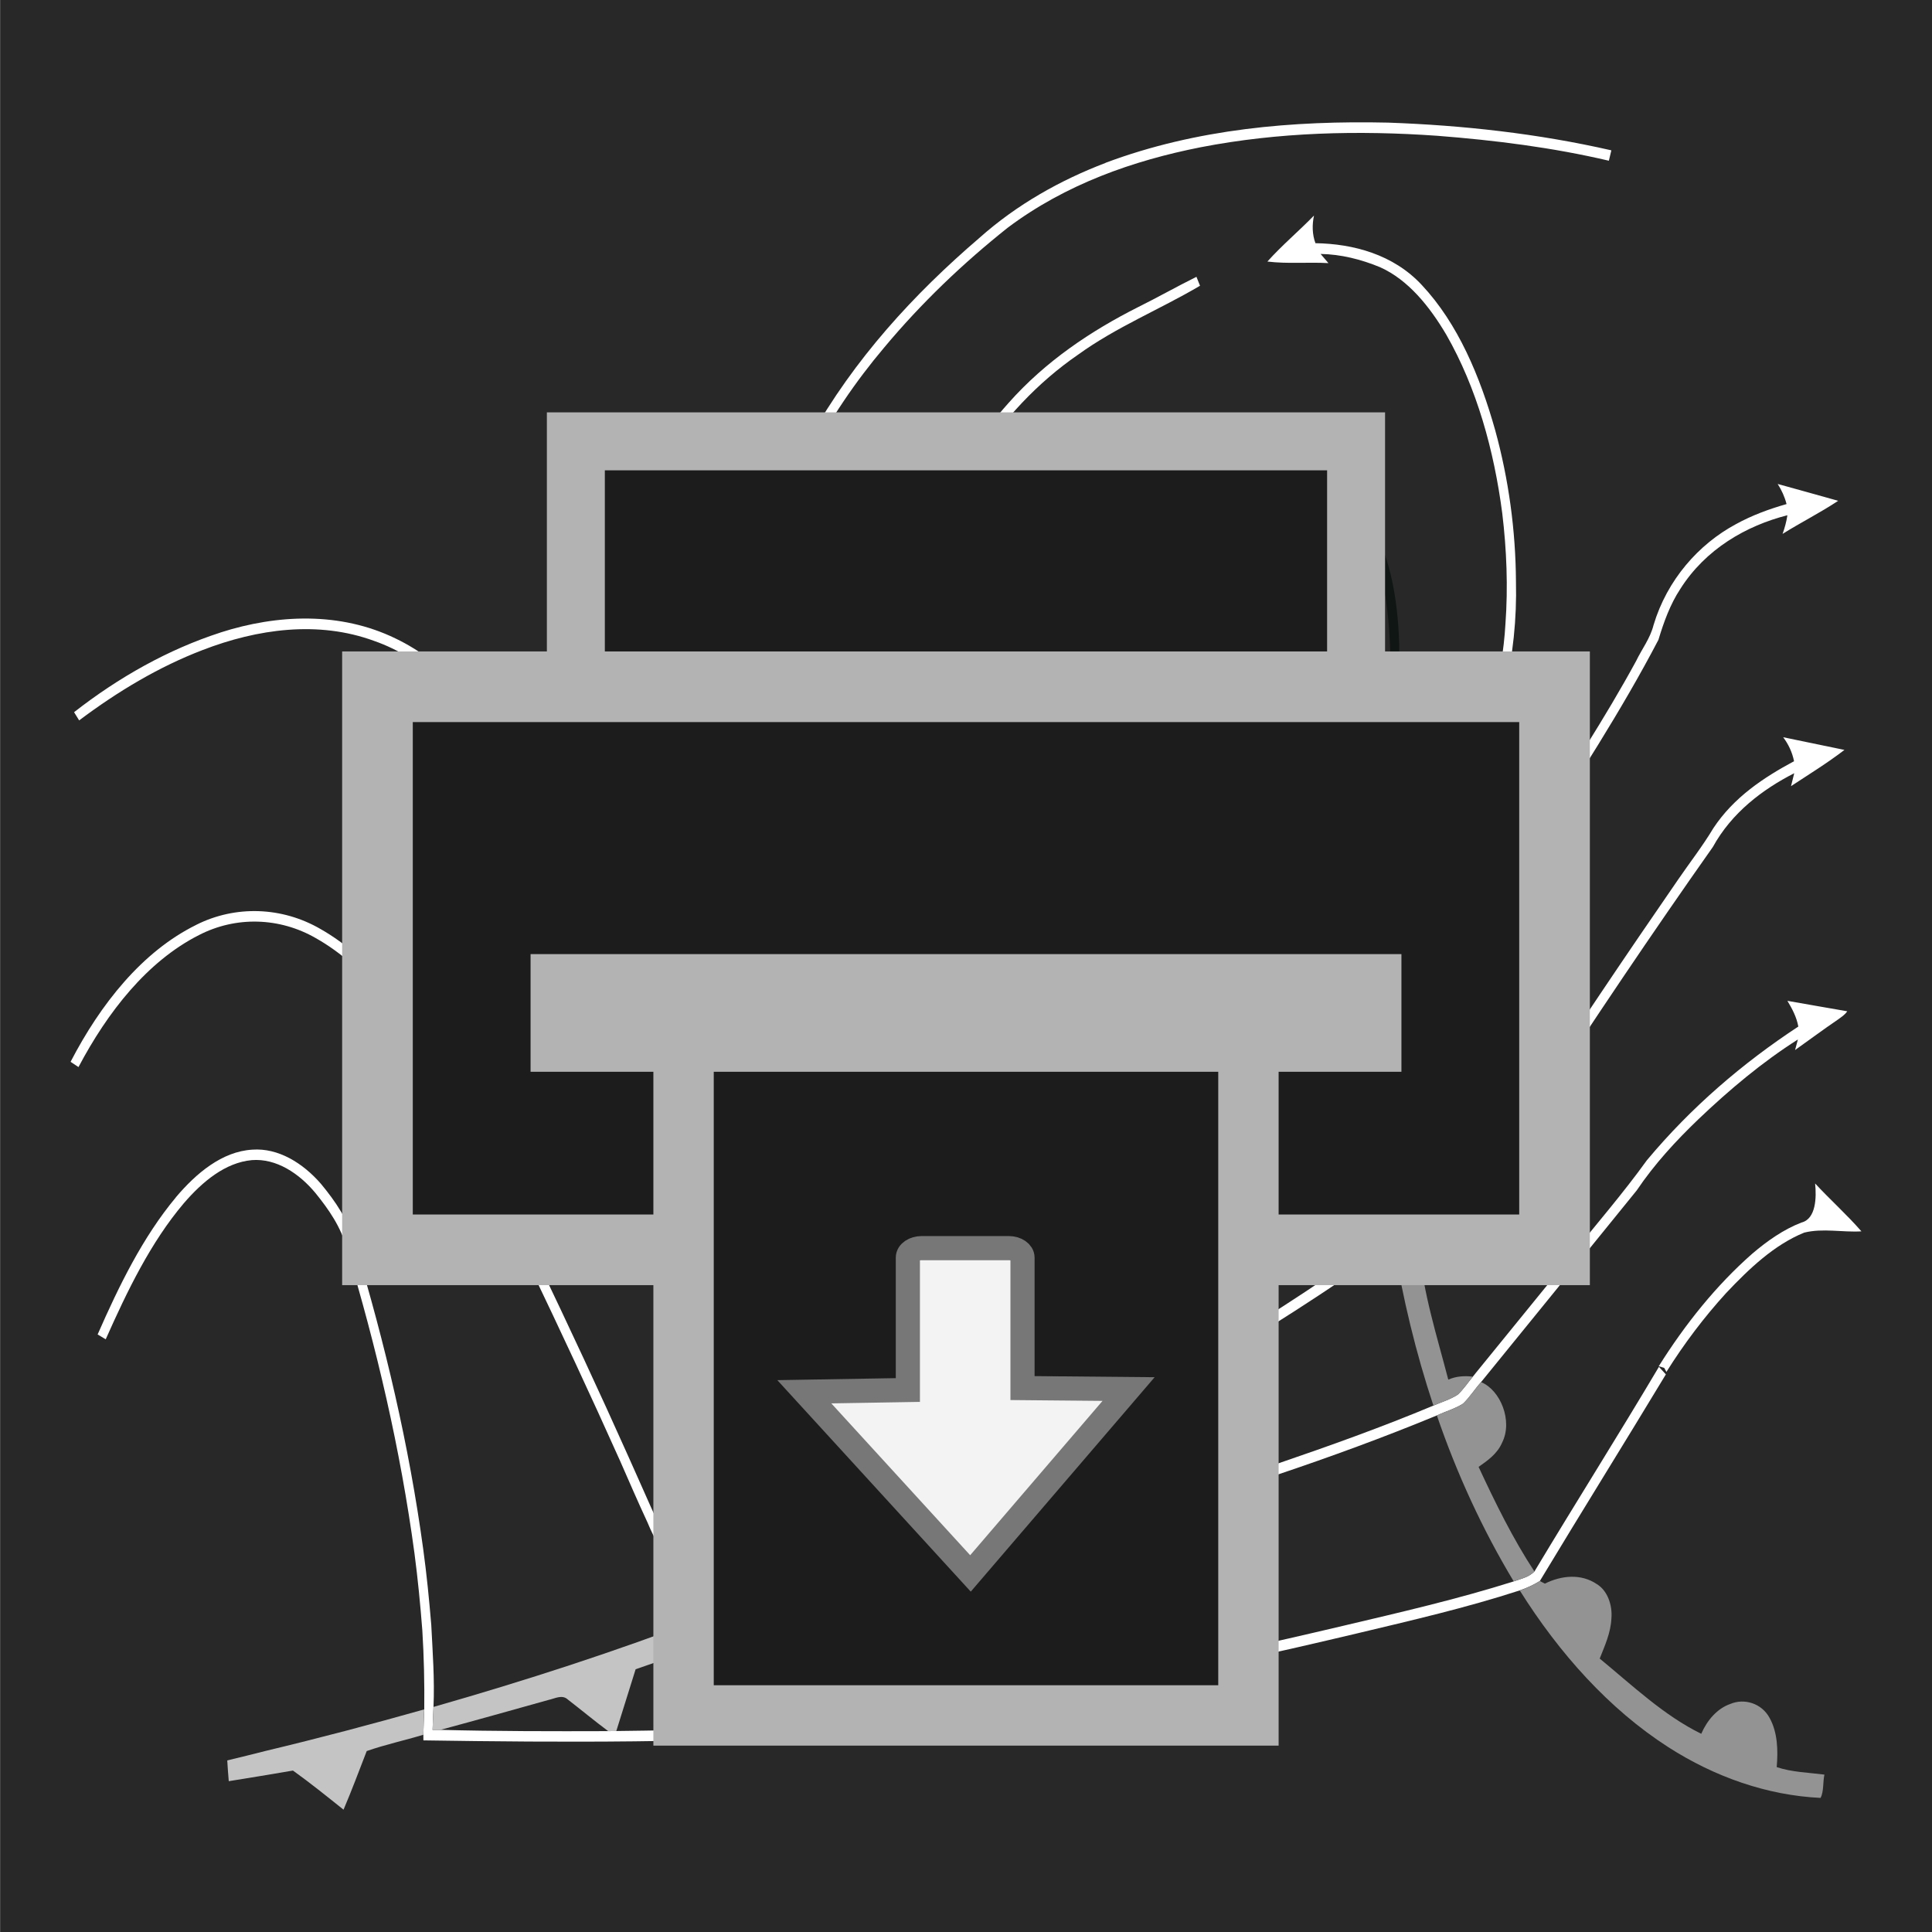
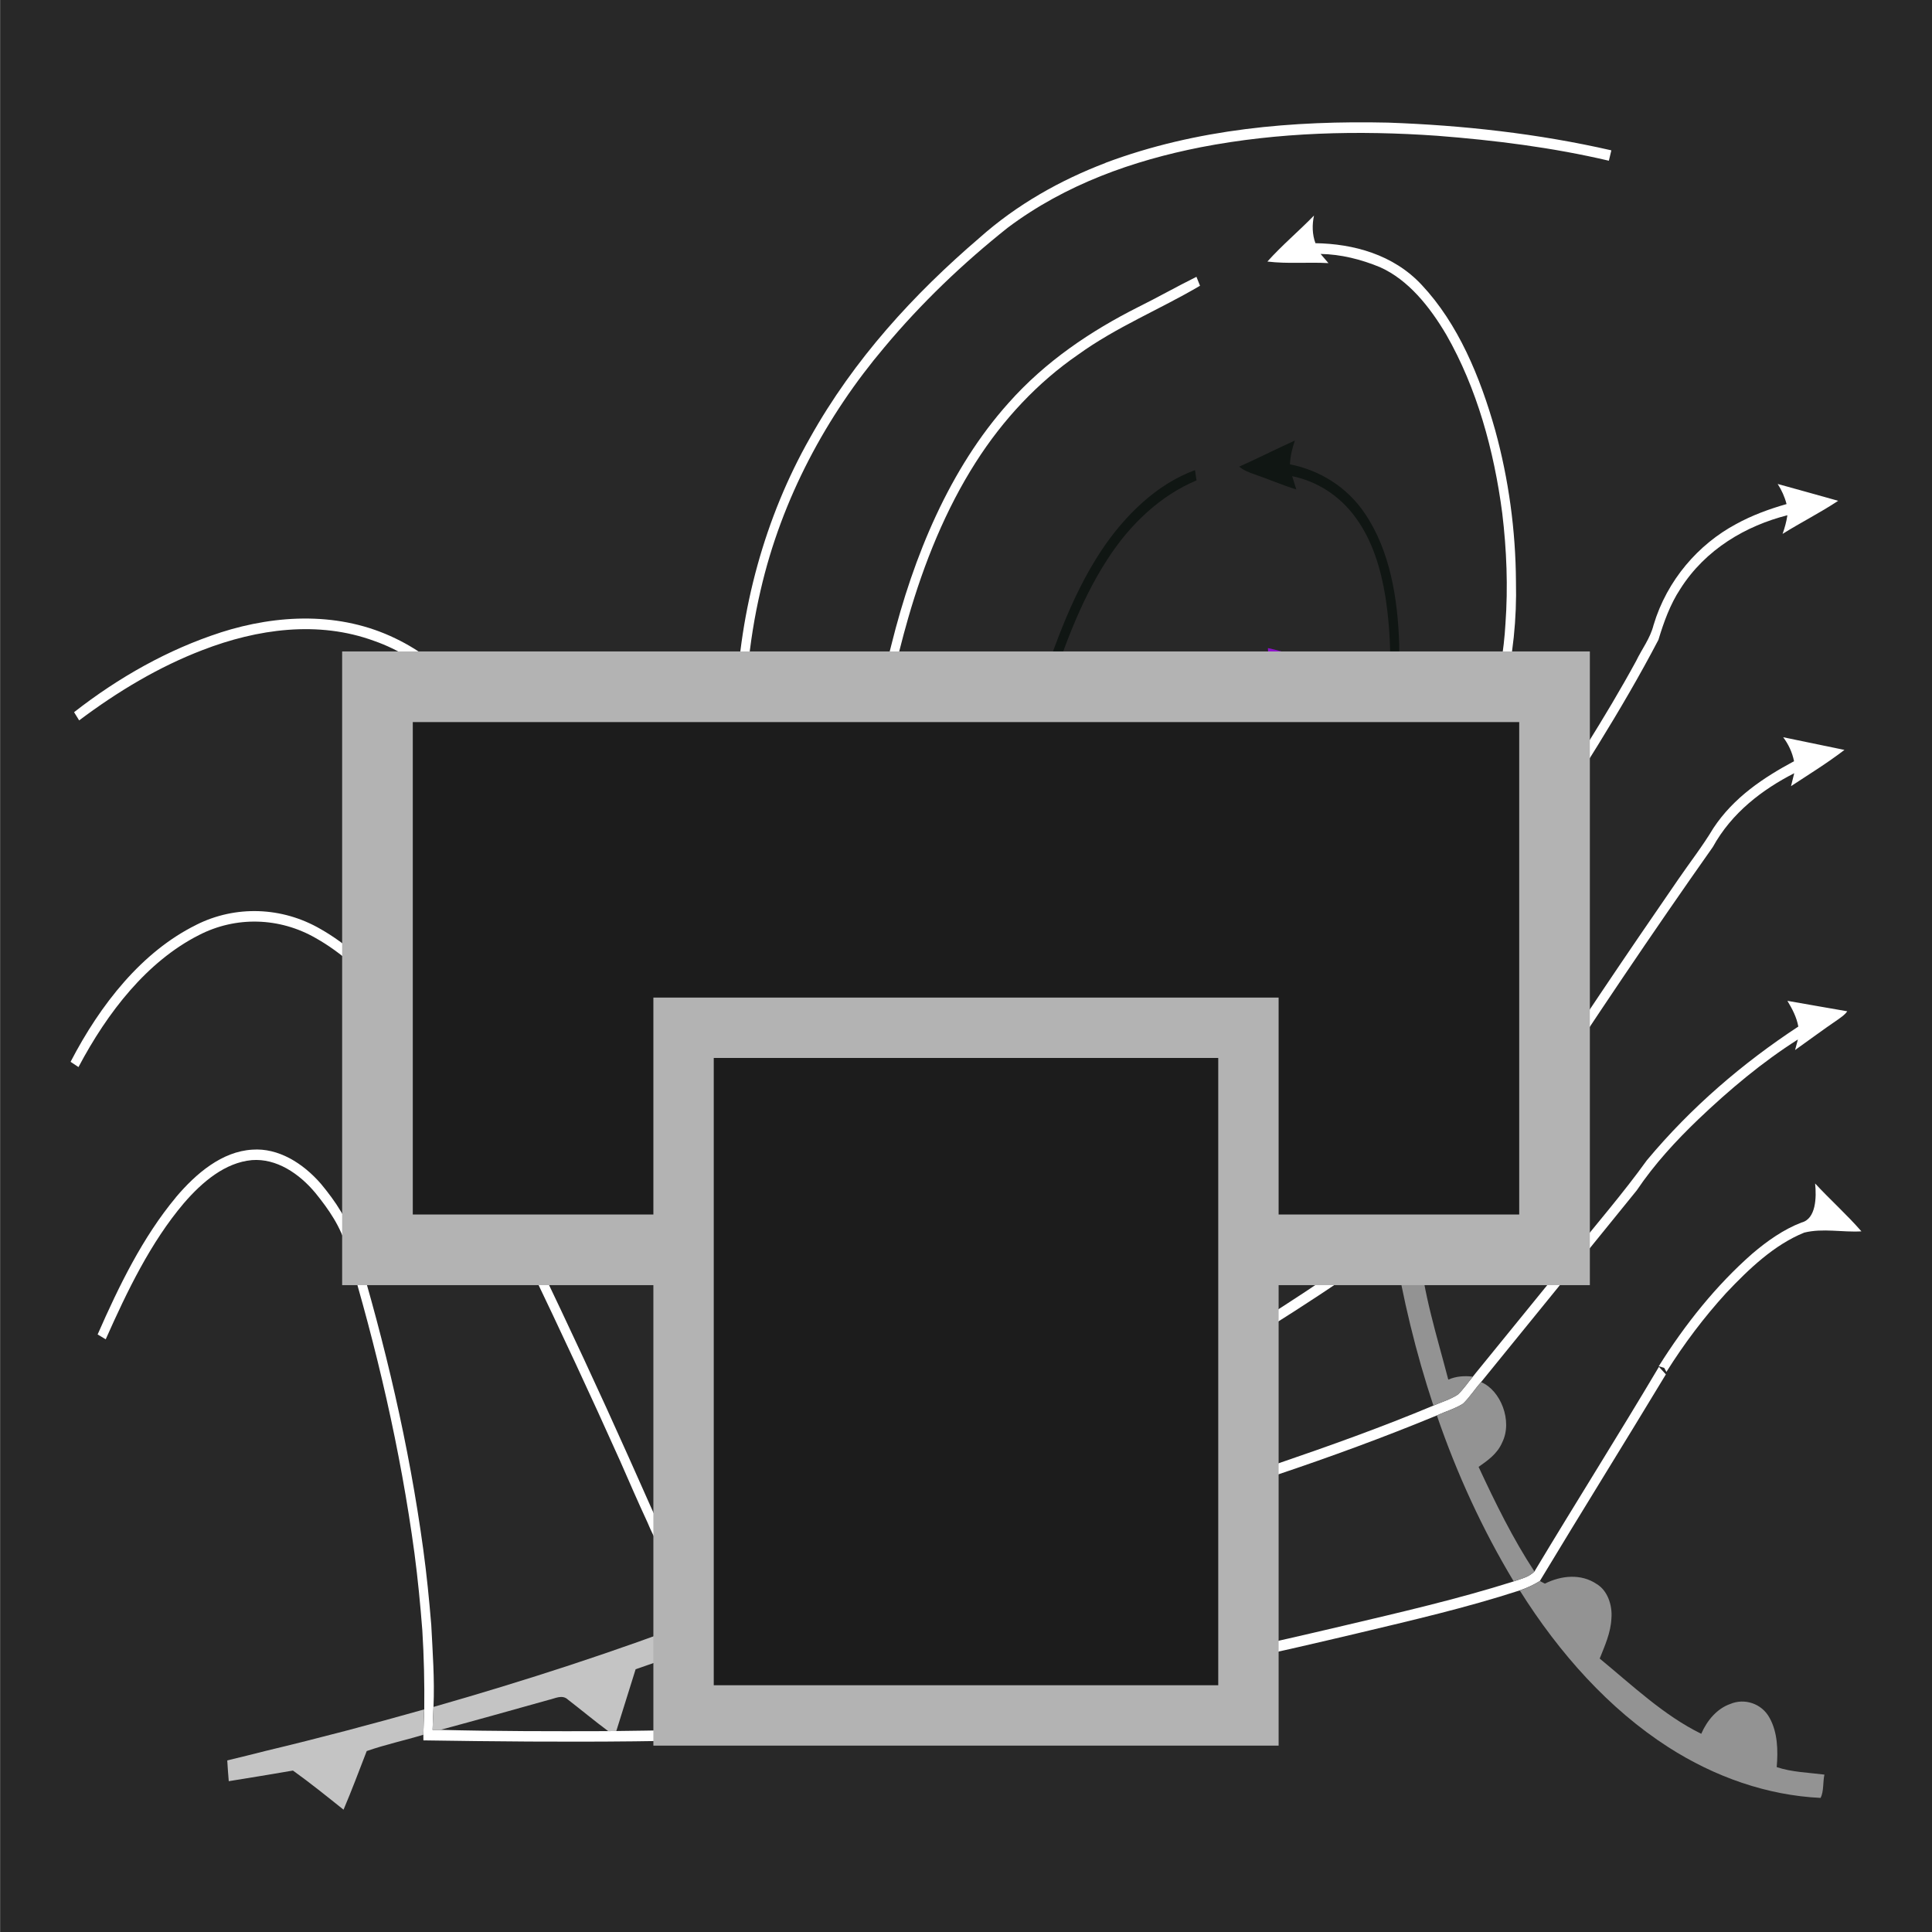
- <svg xmlns="http://www.w3.org/2000/svg" width="100%" height="100%" viewBox="0 0 32 32" version="1.1" xml:space="preserve" style="fill-rule:evenodd;clip-rule:evenodd;">
+ <svg xmlns="http://www.w3.org/2000/svg" id="svg30" style="fill-rule:evenodd;clip-rule:evenodd;" xml:space="preserve" version="1.1" viewBox="0 0 32 32" height="100%" width="100%">
+   <defs id="defs34" />
  <g id="g4276">
-     <rect id="g42761" x="0.002" y="-0.038" width="32.022" height="32.155" style="fill:#282828;" />
+     <rect style="fill:#282828;" height="32.155" width="32.022" y="-0.038" x="0.002" id="g42761" />
  </g>
  <g id="g6990">
-     <path id="path6" d="M18.313,2.696c1.506,-0.564 3.105,-0.7 4.679,-0.665c1.24,0.044 2.48,0.181 3.697,0.459c-0.014,0.058 -0.028,0.115 -0.041,0.172c-0.937,-0.22 -1.89,-0.339 -2.842,-0.413c-1.308,-0.092 -2.627,-0.061 -3.92,0.19c-1.119,0.221 -2.234,0.612 -3.193,1.331c-0.735,0.584 -1.428,1.243 -2.048,1.986c-0.949,1.123 -1.698,2.499 -2.048,4.025c-0.404,1.73 -0.309,3.579 0.114,5.292c0.274,1.097 0.688,2.159 1.289,3.07c0.48,0.723 1.096,1.355 1.843,1.673c0.488,0.209 1.022,0.276 1.536,0.184c0.387,-0.069 0.769,-0.165 1.152,-0.256c0.909,-0.221 1.821,-0.553 2.576,-1.198c0.47,-0.36 0.895,-0.795 1.303,-1.242c0.132,-0.14 0.267,-0.278 0.394,-0.425c0.151,-0.169 0.305,-0.335 0.445,-0.517c0.343,-0.384 0.67,-0.788 1,-1.188c0.232,-0.277 0.462,-0.557 0.689,-0.841c0.165,-0.208 0.347,-0.401 0.485,-0.636c0.57,-0.907 1.159,-1.799 1.676,-2.748c0.095,-0.199 0.233,-0.373 0.289,-0.596c0.224,-0.749 0.748,-1.34 1.362,-1.67c0.268,-0.148 0.553,-0.252 0.841,-0.334c-0.031,-0.121 -0.082,-0.232 -0.147,-0.333c0.334,0.093 0.668,0.184 1.002,0.279c-0.3,0.199 -0.618,0.358 -0.921,0.548c0.036,-0.1 0.064,-0.203 0.08,-0.309c-0.681,0.173 -1.356,0.559 -1.776,1.224c-0.165,0.251 -0.271,0.543 -0.36,0.839c-0.621,1.189 -1.349,2.296 -2.058,3.415c-0.395,0.5 -0.806,0.983 -1.203,1.48c-0.336,0.394 -0.665,0.793 -1.004,1.183l-0.033,0.039c-0.159,0.177 -0.323,0.351 -0.471,0.54c-0.153,0.152 -0.298,0.314 -0.45,0.467c-0.478,0.502 -0.987,0.971 -1.551,1.337c-0.956,0.625 -2.052,0.846 -3.117,1.084c-0.716,0.161 -1.477,0.052 -2.13,-0.331c-1.023,-0.594 -1.758,-1.685 -2.269,-2.845c-0.707,-1.635 -1.049,-3.48 -0.99,-5.306c0.055,-1.561 0.48,-3.099 1.221,-4.404c0.731,-1.31 1.729,-2.391 2.806,-3.314c0.625,-0.557 1.345,-0.959 2.092,-1.244l0.001,-0.002Z" style="fill:#fff;fill-rule:nonzero;" />
-     <path id="path8" d="M20.992,4.332c0.244,-0.272 0.519,-0.502 0.772,-0.762c-0.033,0.152 -0.03,0.314 0.024,0.458c0.625,0.01 1.289,0.185 1.76,0.691c0.602,0.641 0.968,1.522 1.218,2.41c0.222,0.808 0.338,1.655 0.343,2.502c0.03,1.231 -0.253,2.48 -0.867,3.493c-0.107,0.181 -0.221,0.357 -0.341,0.526c-0.272,0.374 -0.569,0.722 -0.886,1.045c-0.176,0.186 -0.36,0.361 -0.549,0.529c-0.204,0.181 -0.414,0.354 -0.63,0.515c-0.886,0.66 -1.873,1.157 -2.912,1.377c-0.616,0.125 -1.255,0.163 -1.867,-0.001c-0.326,-0.092 -0.653,-0.245 -0.894,-0.524c-0.169,-0.217 -0.368,-0.4 -0.533,-0.621c-0.553,-0.708 -0.941,-1.595 -1.069,-2.541c-0.131,-0.918 -0.031,-1.863 0.203,-2.748c0.368,-1.481 0.971,-2.924 1.939,-4.005c0.613,-0.692 1.364,-1.194 2.145,-1.588c0.325,-0.161 0.644,-0.342 0.969,-0.503c0.019,0.049 0.039,0.099 0.059,0.148c-0.668,0.394 -1.383,0.681 -2.022,1.143c-0.661,0.455 -1.239,1.068 -1.695,1.785c-0.495,0.777 -0.853,1.661 -1.116,2.574c-0.2,0.699 -0.369,1.419 -0.385,2.159c-0.035,0.94 0.164,1.896 0.595,2.697c0.24,0.471 0.564,0.873 0.909,1.242c0.314,0.441 0.817,0.61 1.288,0.68c0.983,0.125 1.974,-0.138 2.883,-0.561c0.52,-0.246 1.018,-0.553 1.486,-0.913c0.218,-0.167 0.431,-0.344 0.637,-0.531c0.181,-0.164 0.353,-0.34 0.527,-0.514c0.289,-0.303 0.566,-0.622 0.812,-0.973c0.156,-0.218 0.301,-0.448 0.433,-0.687c0.411,-0.749 0.656,-1.617 0.707,-2.502c0.044,-0.609 0.02,-1.225 -0.053,-1.831c-0.136,-1.041 -0.421,-2.073 -0.926,-2.956c-0.277,-0.469 -0.631,-0.91 -1.097,-1.119c-0.316,-0.131 -0.65,-0.214 -0.986,-0.22c0.042,0.051 0.086,0.102 0.13,0.152c-0.337,-0.019 -0.676,0.015 -1.011,-0.026l0,0Z" style="fill:#fff;fill-rule:nonzero;" />
-     <path id="path14" d="M20.525,7.729c0.31,-0.138 0.613,-0.293 0.922,-0.432c-0.043,0.126 -0.076,0.257 -0.081,0.394c0.481,0.094 0.945,0.368 1.245,0.821c0.412,0.61 0.542,1.405 0.564,2.162c0.001,0.64 0.04,1.329 -0.262,1.899c-0.07,0.13 -0.148,0.255 -0.234,0.371c-0.324,0.423 -0.753,0.712 -1.189,0.955c-0.3,0.151 -0.608,0.279 -0.914,0.41c-0.629,0.194 -1.248,0.479 -1.906,0.501c-0.437,0.017 -0.897,-0.133 -1.205,-0.506c-0.263,-0.309 -0.394,-0.73 -0.463,-1.148c-0.002,-0.02 -0.006,-0.06 -0.008,-0.08c-0.024,-0.448 -0.019,-0.911 0.124,-1.334c0.296,-0.909 0.603,-1.831 1.115,-2.61c0.398,-0.601 0.93,-1.115 1.56,-1.345c0.006,0.043 0.019,0.127 0.025,0.17c-0.591,0.247 -1.097,0.72 -1.471,1.3c-0.476,0.729 -0.768,1.586 -1.047,2.433c-0.208,0.589 -0.211,1.264 -0.045,1.867c0.131,0.472 0.459,0.877 0.881,1.001c0.585,0.187 1.186,-0.02 1.751,-0.204c0.582,-0.19 1.162,-0.406 1.706,-0.716c0.381,-0.222 0.75,-0.496 1.022,-0.882c0.077,-0.109 0.146,-0.226 0.2,-0.352c0.074,-0.168 0.134,-0.345 0.161,-0.531c0.073,-0.659 0.072,-1.331 -0.029,-1.987c-0.075,-0.468 -0.219,-0.937 -0.488,-1.305c-0.264,-0.371 -0.65,-0.612 -1.057,-0.694c0.022,0.073 0.046,0.147 0.069,0.22c-0.232,-0.072 -0.458,-0.17 -0.688,-0.249c-0.09,-0.031 -0.18,-0.065 -0.257,-0.128l-0.001,-0.001Z" style="fill:#101613;fill-rule:nonzero;" />
-     <path id="path20" d="M3.652,10.476c0.943,-0.302 1.984,-0.346 2.899,0.099c0.815,0.39 1.466,1.139 1.929,1.994c0.513,0.942 0.836,2.004 1.08,3.075c0.433,1.328 0.883,2.652 1.423,3.927c0.204,0.456 0.394,0.936 0.714,1.301c0.565,0.822 1.303,1.489 2.141,1.895c0.529,0.26 1.093,0.431 1.665,0.503c1.038,0.147 2.095,0.026 3.108,-0.263c0.308,-0.081 0.612,-0.187 0.909,-0.312c0.927,-0.536 1.839,-1.112 2.731,-1.724c0.017,-0.012 0.052,-0.034 0.069,-0.046c0.249,-0.168 0.493,-0.347 0.735,-0.528c0.363,-0.272 0.72,-0.557 1.062,-0.864c0.307,-0.274 0.604,-0.563 0.886,-0.87c0.075,-0.084 0.153,-0.165 0.219,-0.259c0.841,-1.296 1.702,-2.574 2.576,-3.84c0.193,-0.282 0.403,-0.55 0.58,-0.846c0.34,-0.515 0.838,-0.842 1.337,-1.11c-0.03,-0.149 -0.094,-0.283 -0.18,-0.397c0.338,0.071 0.676,0.141 1.015,0.21c-0.285,0.218 -0.588,0.405 -0.885,0.6c0.018,-0.071 0.035,-0.142 0.053,-0.214c-0.526,0.269 -1.034,0.652 -1.348,1.222c-1.007,1.427 -1.984,2.882 -2.942,4.352c-0.13,0.228 -0.319,0.396 -0.48,0.592c-0.256,0.254 -0.512,0.509 -0.783,0.742c-0.351,0.305 -0.712,0.595 -1.08,0.872c-1.07,0.8 -2.199,1.485 -3.323,2.174c-0.153,0.095 -0.32,0.151 -0.484,0.213c-0.33,0.121 -0.667,0.213 -1.004,0.305c-1.027,0.24 -2.092,0.314 -3.129,0.11c-0.523,-0.103 -1.037,-0.277 -1.518,-0.535c-0.746,-0.399 -1.414,-0.99 -1.941,-1.719c-0.136,-0.202 -0.307,-0.369 -0.418,-0.593c-0.434,-0.814 -0.757,-1.699 -1.083,-2.577c-0.269,-0.75 -0.528,-1.506 -0.773,-2.268c-0.267,-1.177 -0.63,-2.348 -1.245,-3.347c-0.483,-0.788 -1.159,-1.452 -1.969,-1.734c-0.927,-0.341 -1.934,-0.2 -2.843,0.151c-0.723,0.277 -1.405,0.685 -2.044,1.165c-0.021,-0.034 -0.063,-0.102 -0.084,-0.136c0.742,-0.58 1.561,-1.04 2.424,-1.319l0.001,-0.001Z" style="fill:#fff;fill-rule:nonzero;" />
-     <path id="path22" d="M21.001,10.734c0.301,0.065 0.599,0.168 0.864,0.346c0.07,0.042 0.138,0.105 0.222,0.085c0.285,-0.029 0.569,-0.072 0.854,-0.101c-0.042,0.356 -0.088,0.71 -0.133,1.065c-0.016,0.091 -0.004,0.183 0.007,0.274c-0.054,0.126 -0.122,0.243 -0.199,0.352c-0.145,-0.389 -0.334,-0.764 -0.604,-1.055c-0.263,-0.298 -0.622,-0.463 -0.988,-0.483c-0.01,-0.161 -0.017,-0.322 -0.023,-0.483l0,0Z" style="fill:#8c12ca;fill-rule:nonzero;" />
-     <path id="path24" d="M22.679,12.945c0.086,-0.117 0.164,-0.242 0.235,-0.372c0.093,0.223 0.158,0.458 0.231,0.69c0.058,0.045 0.134,0.024 0.2,0.039c0.167,0.012 0.314,0.113 0.449,0.22c-0.245,0.35 -0.523,0.669 -0.812,0.972c-0.054,-0.527 -0.147,-1.05 -0.303,-1.549l0,0Z" style="fill:#8c12ca;fill-rule:nonzero;" />
-     <path id="path32" d="M23.014,14.696c0.317,-0.323 0.614,-0.672 0.886,-1.046c0.116,0.197 0.192,0.457 0.095,0.686c-0.11,0.304 -0.392,0.435 -0.635,0.559c-0.031,0.392 -0.031,0.785 -0.037,1.176c-0.113,-0.023 -0.227,-0.043 -0.34,-0.061c0.066,-0.435 0.026,-0.877 0.031,-1.314l0,0Z" style="fill:#8c12ca;fill-rule:nonzero;" />
-     <path id="path38" d="M3.249,15.319c0.653,-0.329 1.424,-0.3 2.059,0.068c0.868,0.493 1.506,1.38 2.033,2.292c1.052,2.132 2.095,4.271 3.07,6.452c0.161,0.355 0.315,0.714 0.477,1.067c0.249,0.559 0.621,1.026 0.949,1.522c1.11,-0.208 2.211,-0.478 3.312,-0.745c2.021,-0.501 4.03,-1.066 6.015,-1.734c0.866,-0.296 1.729,-0.605 2.578,-0.96c0.135,-0.059 0.278,-0.1 0.404,-0.182c0.093,-0.087 0.166,-0.198 0.249,-0.297c0.011,-0.014 0.034,-0.043 0.045,-0.057c0.53,-0.649 1.056,-1.3 1.586,-1.95c0.418,-0.525 0.856,-1.028 1.251,-1.577c0.733,-0.879 1.592,-1.613 2.509,-2.215c-0.029,-0.158 -0.102,-0.295 -0.181,-0.426c0.33,0.06 0.661,0.114 0.991,0.173c-0.041,0.062 -0.102,0.098 -0.157,0.139c-0.239,0.162 -0.471,0.336 -0.707,0.503c0.012,-0.044 0.036,-0.131 0.047,-0.175c-0.588,0.373 -1.134,0.831 -1.651,1.324c-0.37,0.355 -0.723,0.737 -1.019,1.176c-0.859,1.059 -1.717,2.118 -2.578,3.175c-0.103,0.115 -0.188,0.251 -0.298,0.357c-0.137,0.086 -0.29,0.128 -0.434,0.195c-1.752,0.724 -3.548,1.297 -5.35,1.828c-1.107,0.32 -2.219,0.618 -3.335,0.89c-0.314,0.08 -0.628,0.153 -0.943,0.227c-0.309,0.075 -0.62,0.141 -0.928,0.223c-0.489,0.089 -0.972,0.21 -1.459,0.309c-0.034,-0.045 -0.067,-0.092 -0.1,-0.138c-0.34,-0.505 -0.719,-0.987 -0.961,-1.57c-0.156,-0.335 -0.303,-0.676 -0.452,-1.015c-0.972,-2.17 -2.01,-4.299 -3.057,-6.421c-0.516,-0.891 -1.135,-1.761 -1.984,-2.239c-0.599,-0.345 -1.323,-0.366 -1.935,-0.05c-0.858,0.435 -1.514,1.276 -1.995,2.186c-0.044,-0.029 -0.088,-0.058 -0.131,-0.087c0.494,-0.953 1.183,-1.825 2.081,-2.268l-0.001,0Z" style="fill:#fff;fill-rule:nonzero;" />
-     <path id="path44" d="M22.804,16.88c0.078,-0.285 0.133,-0.577 0.18,-0.87c0.113,0.018 0.226,0.038 0.34,0.061c-0.028,0.096 -0.052,0.193 -0.075,0.291c-0.14,0.182 -0.293,0.348 -0.445,0.518l0,0Z" style="fill:#060af6;fill-rule:nonzero;" />
-     <path id="path46" d="M22.701,17.253c0.149,-0.19 0.312,-0.363 0.471,-0.541c-0.102,0.356 -0.173,0.722 -0.274,1.078c-0.18,0.65 -0.41,1.289 -0.749,1.85c-0.029,0.058 -0.08,0.12 -0.057,0.193c0.072,0.366 0.149,0.729 0.228,1.092c-0.017,0.012 -0.051,0.034 -0.068,0.046c-0.339,0.004 -0.677,-0.01 -1.015,0.004c-0.1,0.075 -0.174,0.186 -0.26,0.278c-0.457,0.518 -0.934,1.016 -1.457,1.443c-0.297,0.125 -0.601,0.23 -0.908,0.311c1.106,-0.879 2.127,-1.928 2.926,-3.183c0.495,-0.783 0.907,-1.645 1.163,-2.571l0,0Z" style="fill:#060af6;fill-rule:nonzero;" />
-     <path id="path48" d="M23.172,16.713l0.034,-0.039c0.056,0.814 0.056,1.634 0.14,2.446c0.158,0.003 0.317,0.02 0.465,0.089c0.13,0.067 0.232,0.185 0.306,0.325c-0.341,0.307 -0.698,0.591 -1.062,0.863c-0.113,-0.86 -0.206,-1.735 -0.157,-2.606c0.101,-0.356 0.172,-0.723 0.274,-1.078l0,0Z" style="fill:#fa0a09;fill-rule:nonzero;" />
-     <path id="path58" d="M2.912,19.832c0.338,-0.4 0.766,-0.76 1.266,-0.79c0.431,-0.032 0.839,0.222 1.137,0.565c0.239,0.288 0.463,0.613 0.565,1.001c0.497,1.643 0.896,3.331 1.13,5.052c0.057,0.415 0.098,0.833 0.133,1.252c0.023,0.452 0.057,0.905 0.037,1.359c-0.005,0.127 -0.01,0.254 -0.015,0.381l0.129,0c0.927,0.024 1.854,0.024 2.78,0.021c0.045,-0.001 0.09,-0.002 0.134,-0.002c1.248,-0.015 2.495,-0.042 3.74,-0.131c0.964,-0.074 1.934,-0.148 2.881,-0.384c0.575,-0.184 1.167,-0.27 1.75,-0.406c1.225,-0.266 2.449,-0.533 3.67,-0.822c0.945,-0.223 1.892,-0.441 2.823,-0.735c0.118,-0.043 0.248,-0.068 0.343,-0.164c0.681,-1.136 1.386,-2.251 2.062,-3.39c0.029,0.031 0.086,0.094 0.115,0.125c-0.691,1.145 -1.397,2.277 -2.087,3.422c-0.106,0.066 -0.218,0.117 -0.333,0.156c-0.889,0.289 -1.794,0.497 -2.698,0.713c-1.317,0.313 -2.638,0.602 -3.96,0.888c-0.534,0.125 -1.078,0.2 -1.603,0.373c-0.959,0.25 -1.942,0.323 -2.92,0.401c-2.323,0.152 -4.652,0.145 -6.978,0.109c0,-0.023 0,-0.07 -0.001,-0.093c0.002,-0.141 0.011,-0.28 0.015,-0.42c0.005,-0.437 -0.005,-0.874 -0.032,-1.309c-0.033,-0.426 -0.074,-0.851 -0.13,-1.275c-0.232,-1.722 -0.628,-3.41 -1.124,-5.054c-0.092,-0.353 -0.299,-0.646 -0.513,-0.911c-0.272,-0.329 -0.651,-0.58 -1.055,-0.549c-0.444,0.04 -0.823,0.36 -1.128,0.714c-0.55,0.649 -0.937,1.452 -1.294,2.254c-0.033,-0.019 -0.1,-0.059 -0.134,-0.08c0.355,-0.809 0.748,-1.613 1.296,-2.271l-0.001,0Z" style="fill:#fff;fill-rule:nonzero;" />
-     <path id="path60" d="M30.064,19.602c0.251,0.271 0.524,0.514 0.767,0.793c-0.315,0.019 -0.636,-0.056 -0.948,0.021c-0.496,0.202 -0.911,0.596 -1.294,1.002c-0.363,0.398 -0.694,0.836 -0.988,1.305l-0.036,-0.066c-0.023,-0.007 -0.069,-0.021 -0.091,-0.028c0.439,-0.699 0.953,-1.341 1.549,-1.864c0.25,-0.213 0.519,-0.402 0.815,-0.516c0.242,-0.06 0.25,-0.419 0.226,-0.647l0,0Z" style="fill:#fff;fill-rule:nonzero;" />
-     <path id="path62" d="M23.084,20.587c0.369,-0.277 0.73,-0.567 1.081,-0.872c0.029,0.462 -0.297,0.835 -0.658,0.959c0.065,0.749 0.295,1.46 0.481,2.177c0.13,-0.057 0.269,-0.066 0.407,-0.049c-0.083,0.099 -0.156,0.21 -0.249,0.297c-0.127,0.082 -0.269,0.123 -0.404,0.183c-0.29,-0.873 -0.508,-1.776 -0.658,-2.695l0,0Z" style="fill:#939393;fill-rule:nonzero;" />
-     <path id="path70" d="M24.232,23.25c0.111,-0.107 0.196,-0.242 0.299,-0.358c0.32,0.131 0.53,0.641 0.349,1.002c-0.081,0.187 -0.241,0.298 -0.39,0.402c0.278,0.598 0.569,1.191 0.925,1.733c-0.096,0.097 -0.226,0.121 -0.343,0.164c-0.515,-0.855 -0.941,-1.78 -1.273,-2.749c0.144,-0.066 0.297,-0.109 0.433,-0.194l0,0Z" style="fill:#939393;fill-rule:nonzero;" />
-     <path id="path72" d="M18.274,23.28c0.337,-0.093 0.674,-0.184 1.004,-0.305c-0.01,0.399 -0.011,0.799 -0.021,1.199c-0.361,-0.111 -0.715,-0.254 -1.08,-0.345c-0.309,0.179 -0.597,0.405 -0.9,0.597c-0.659,0.456 -1.347,0.855 -2.055,1.2c-0.025,0.116 -0.049,0.233 -0.073,0.35c-1.1,0.267 -2.202,0.537 -3.311,0.745c2.242,-0.876 4.443,-1.951 6.436,-3.441l0,0Z" style="fill:#060af6;fill-rule:nonzero;" />
-     <path id="path84" d="M14.17,26.389c0.315,-0.074 0.63,-0.147 0.943,-0.227c-0.051,0.227 -0.095,0.456 -0.142,0.684c-0.269,-0.148 -0.531,-0.311 -0.801,-0.457Z" style="fill:#060af6;fill-rule:nonzero;" />
-     <path id="path86" d="M25.588,26.23c0.271,-0.136 0.6,-0.17 0.862,0.009c0.174,0.105 0.259,0.347 0.24,0.567c-0.011,0.238 -0.109,0.452 -0.194,0.665c0.542,0.446 1.063,0.943 1.682,1.246c0.099,-0.228 0.267,-0.42 0.481,-0.494c0.229,-0.098 0.52,-0.014 0.652,0.233c0.133,0.24 0.14,0.538 0.117,0.813c0.257,0.085 0.525,0.09 0.79,0.124c-0.027,0.125 -0.008,0.276 -0.063,0.386c-0.883,-0.042 -1.75,-0.345 -2.522,-0.84c-0.98,-0.63 -1.805,-1.551 -2.461,-2.596c0.115,-0.039 0.227,-0.09 0.333,-0.156c0.021,0.011 0.063,0.032 0.083,0.043Z" style="fill:#939393;fill-rule:nonzero;" />
-     <path id="path88" d="M11.783,26.922c0.487,-0.099 0.971,-0.221 1.459,-0.31c-0.897,0.372 -1.8,0.724 -2.714,1.036c-0.108,0.34 -0.212,0.683 -0.32,1.023c-0.045,0.001 -0.09,0.001 -0.134,0.002c-0.226,-0.168 -0.443,-0.349 -0.666,-0.521c-0.096,-0.092 -0.217,-0.018 -0.322,0.004c-0.597,0.167 -1.194,0.335 -1.792,0.496l-0.13,0c0.005,-0.127 0.011,-0.254 0.016,-0.38c1.516,-0.433 3.021,-0.92 4.503,-1.488c0.033,0.046 0.067,0.092 0.1,0.138l0,0Z" style="fill:#c4c4c4;fill-rule:nonzero;" />
-     <path id="path94" d="M4.411,28.998c0.875,-0.209 1.747,-0.44 2.615,-0.685c-0.003,0.14 -0.012,0.28 -0.014,0.42c-0.311,0.094 -0.629,0.162 -0.938,0.27c-0.126,0.325 -0.248,0.652 -0.384,0.971c-0.277,-0.221 -0.552,-0.444 -0.838,-0.648c-0.354,0.062 -0.709,0.118 -1.063,0.176c-0.01,-0.114 -0.018,-0.229 -0.025,-0.344c0.216,-0.053 0.432,-0.104 0.647,-0.16l0,0Z" style="fill:#c4c4c4;fill-rule:nonzero;" />
+     <path style="fill:#fff;fill-rule:nonzero;" d="M18.313,2.696c1.506,-0.564 3.105,-0.7 4.679,-0.665c1.24,0.044 2.48,0.181 3.697,0.459c-0.014,0.058 -0.028,0.115 -0.041,0.172c-0.937,-0.22 -1.89,-0.339 -2.842,-0.413c-1.308,-0.092 -2.627,-0.061 -3.92,0.19c-1.119,0.221 -2.234,0.612 -3.193,1.331c-0.735,0.584 -1.428,1.243 -2.048,1.986c-0.949,1.123 -1.698,2.499 -2.048,4.025c-0.404,1.73 -0.309,3.579 0.114,5.292c0.274,1.097 0.688,2.159 1.289,3.07c0.48,0.723 1.096,1.355 1.843,1.673c0.488,0.209 1.022,0.276 1.536,0.184c0.387,-0.069 0.769,-0.165 1.152,-0.256c0.909,-0.221 1.821,-0.553 2.576,-1.198c0.47,-0.36 0.895,-0.795 1.303,-1.242c0.132,-0.14 0.267,-0.278 0.394,-0.425c0.151,-0.169 0.305,-0.335 0.445,-0.517c0.343,-0.384 0.67,-0.788 1,-1.188c0.232,-0.277 0.462,-0.557 0.689,-0.841c0.165,-0.208 0.347,-0.401 0.485,-0.636c0.57,-0.907 1.159,-1.799 1.676,-2.748c0.095,-0.199 0.233,-0.373 0.289,-0.596c0.224,-0.749 0.748,-1.34 1.362,-1.67c0.268,-0.148 0.553,-0.252 0.841,-0.334c-0.031,-0.121 -0.082,-0.232 -0.147,-0.333c0.334,0.093 0.668,0.184 1.002,0.279c-0.3,0.199 -0.618,0.358 -0.921,0.548c0.036,-0.1 0.064,-0.203 0.08,-0.309c-0.681,0.173 -1.356,0.559 -1.776,1.224c-0.165,0.251 -0.271,0.543 -0.36,0.839c-0.621,1.189 -1.349,2.296 -2.058,3.415c-0.395,0.5 -0.806,0.983 -1.203,1.48c-0.336,0.394 -0.665,0.793 -1.004,1.183l-0.033,0.039c-0.159,0.177 -0.323,0.351 -0.471,0.54c-0.153,0.152 -0.298,0.314 -0.45,0.467c-0.478,0.502 -0.987,0.971 -1.551,1.337c-0.956,0.625 -2.052,0.846 -3.117,1.084c-0.716,0.161 -1.477,0.052 -2.13,-0.331c-1.023,-0.594 -1.758,-1.685 -2.269,-2.845c-0.707,-1.635 -1.049,-3.48 -0.99,-5.306c0.055,-1.561 0.48,-3.099 1.221,-4.404c0.731,-1.31 1.729,-2.391 2.806,-3.314c0.625,-0.557 1.345,-0.959 2.092,-1.244l0.001,-0.002Z" id="path6" />
+     <path style="fill:#fff;fill-rule:nonzero;" d="M20.992,4.332c0.244,-0.272 0.519,-0.502 0.772,-0.762c-0.033,0.152 -0.03,0.314 0.024,0.458c0.625,0.01 1.289,0.185 1.76,0.691c0.602,0.641 0.968,1.522 1.218,2.41c0.222,0.808 0.338,1.655 0.343,2.502c0.03,1.231 -0.253,2.48 -0.867,3.493c-0.107,0.181 -0.221,0.357 -0.341,0.526c-0.272,0.374 -0.569,0.722 -0.886,1.045c-0.176,0.186 -0.36,0.361 -0.549,0.529c-0.204,0.181 -0.414,0.354 -0.63,0.515c-0.886,0.66 -1.873,1.157 -2.912,1.377c-0.616,0.125 -1.255,0.163 -1.867,-0.001c-0.326,-0.092 -0.653,-0.245 -0.894,-0.524c-0.169,-0.217 -0.368,-0.4 -0.533,-0.621c-0.553,-0.708 -0.941,-1.595 -1.069,-2.541c-0.131,-0.918 -0.031,-1.863 0.203,-2.748c0.368,-1.481 0.971,-2.924 1.939,-4.005c0.613,-0.692 1.364,-1.194 2.145,-1.588c0.325,-0.161 0.644,-0.342 0.969,-0.503c0.019,0.049 0.039,0.099 0.059,0.148c-0.668,0.394 -1.383,0.681 -2.022,1.143c-0.661,0.455 -1.239,1.068 -1.695,1.785c-0.495,0.777 -0.853,1.661 -1.116,2.574c-0.2,0.699 -0.369,1.419 -0.385,2.159c-0.035,0.94 0.164,1.896 0.595,2.697c0.24,0.471 0.564,0.873 0.909,1.242c0.314,0.441 0.817,0.61 1.288,0.68c0.983,0.125 1.974,-0.138 2.883,-0.561c0.52,-0.246 1.018,-0.553 1.486,-0.913c0.218,-0.167 0.431,-0.344 0.637,-0.531c0.181,-0.164 0.353,-0.34 0.527,-0.514c0.289,-0.303 0.566,-0.622 0.812,-0.973c0.156,-0.218 0.301,-0.448 0.433,-0.687c0.411,-0.749 0.656,-1.617 0.707,-2.502c0.044,-0.609 0.02,-1.225 -0.053,-1.831c-0.136,-1.041 -0.421,-2.073 -0.926,-2.956c-0.277,-0.469 -0.631,-0.91 -1.097,-1.119c-0.316,-0.131 -0.65,-0.214 -0.986,-0.22c0.042,0.051 0.086,0.102 0.13,0.152c-0.337,-0.019 -0.676,0.015 -1.011,-0.026l0,0Z" id="path8" />
+     <path style="fill:#101613;fill-rule:nonzero;" d="M20.525,7.729c0.31,-0.138 0.613,-0.293 0.922,-0.432c-0.043,0.126 -0.076,0.257 -0.081,0.394c0.481,0.094 0.945,0.368 1.245,0.821c0.412,0.61 0.542,1.405 0.564,2.162c0.001,0.64 0.04,1.329 -0.262,1.899c-0.07,0.13 -0.148,0.255 -0.234,0.371c-0.324,0.423 -0.753,0.712 -1.189,0.955c-0.3,0.151 -0.608,0.279 -0.914,0.41c-0.629,0.194 -1.248,0.479 -1.906,0.501c-0.437,0.017 -0.897,-0.133 -1.205,-0.506c-0.263,-0.309 -0.394,-0.73 -0.463,-1.148c-0.002,-0.02 -0.006,-0.06 -0.008,-0.08c-0.024,-0.448 -0.019,-0.911 0.124,-1.334c0.296,-0.909 0.603,-1.831 1.115,-2.61c0.398,-0.601 0.93,-1.115 1.56,-1.345c0.006,0.043 0.019,0.127 0.025,0.17c-0.591,0.247 -1.097,0.72 -1.471,1.3c-0.476,0.729 -0.768,1.586 -1.047,2.433c-0.208,0.589 -0.211,1.264 -0.045,1.867c0.131,0.472 0.459,0.877 0.881,1.001c0.585,0.187 1.186,-0.02 1.751,-0.204c0.582,-0.19 1.162,-0.406 1.706,-0.716c0.381,-0.222 0.75,-0.496 1.022,-0.882c0.077,-0.109 0.146,-0.226 0.2,-0.352c0.074,-0.168 0.134,-0.345 0.161,-0.531c0.073,-0.659 0.072,-1.331 -0.029,-1.987c-0.075,-0.468 -0.219,-0.937 -0.488,-1.305c-0.264,-0.371 -0.65,-0.612 -1.057,-0.694c0.022,0.073 0.046,0.147 0.069,0.22c-0.232,-0.072 -0.458,-0.17 -0.688,-0.249c-0.09,-0.031 -0.18,-0.065 -0.257,-0.128l-0.001,-0.001Z" id="path14" />
+     <path style="fill:#fff;fill-rule:nonzero;" d="M3.652,10.476c0.943,-0.302 1.984,-0.346 2.899,0.099c0.815,0.39 1.466,1.139 1.929,1.994c0.513,0.942 0.836,2.004 1.08,3.075c0.433,1.328 0.883,2.652 1.423,3.927c0.204,0.456 0.394,0.936 0.714,1.301c0.565,0.822 1.303,1.489 2.141,1.895c0.529,0.26 1.093,0.431 1.665,0.503c1.038,0.147 2.095,0.026 3.108,-0.263c0.308,-0.081 0.612,-0.187 0.909,-0.312c0.927,-0.536 1.839,-1.112 2.731,-1.724c0.017,-0.012 0.052,-0.034 0.069,-0.046c0.249,-0.168 0.493,-0.347 0.735,-0.528c0.363,-0.272 0.72,-0.557 1.062,-0.864c0.307,-0.274 0.604,-0.563 0.886,-0.87c0.075,-0.084 0.153,-0.165 0.219,-0.259c0.841,-1.296 1.702,-2.574 2.576,-3.84c0.193,-0.282 0.403,-0.55 0.58,-0.846c0.34,-0.515 0.838,-0.842 1.337,-1.11c-0.03,-0.149 -0.094,-0.283 -0.18,-0.397c0.338,0.071 0.676,0.141 1.015,0.21c-0.285,0.218 -0.588,0.405 -0.885,0.6c0.018,-0.071 0.035,-0.142 0.053,-0.214c-0.526,0.269 -1.034,0.652 -1.348,1.222c-1.007,1.427 -1.984,2.882 -2.942,4.352c-0.13,0.228 -0.319,0.396 -0.48,0.592c-0.256,0.254 -0.512,0.509 -0.783,0.742c-0.351,0.305 -0.712,0.595 -1.08,0.872c-1.07,0.8 -2.199,1.485 -3.323,2.174c-0.153,0.095 -0.32,0.151 -0.484,0.213c-0.33,0.121 -0.667,0.213 -1.004,0.305c-1.027,0.24 -2.092,0.314 -3.129,0.11c-0.523,-0.103 -1.037,-0.277 -1.518,-0.535c-0.746,-0.399 -1.414,-0.99 -1.941,-1.719c-0.136,-0.202 -0.307,-0.369 -0.418,-0.593c-0.434,-0.814 -0.757,-1.699 -1.083,-2.577c-0.269,-0.75 -0.528,-1.506 -0.773,-2.268c-0.267,-1.177 -0.63,-2.348 -1.245,-3.347c-0.483,-0.788 -1.159,-1.452 -1.969,-1.734c-0.927,-0.341 -1.934,-0.2 -2.843,0.151c-0.723,0.277 -1.405,0.685 -2.044,1.165c-0.021,-0.034 -0.063,-0.102 -0.084,-0.136c0.742,-0.58 1.561,-1.04 2.424,-1.319l0.001,-0.001Z" id="path20" />
+     <path style="fill:#8c12ca;fill-rule:nonzero;" d="M21.001,10.734c0.301,0.065 0.599,0.168 0.864,0.346c0.07,0.042 0.138,0.105 0.222,0.085c0.285,-0.029 0.569,-0.072 0.854,-0.101c-0.042,0.356 -0.088,0.71 -0.133,1.065c-0.016,0.091 -0.004,0.183 0.007,0.274c-0.054,0.126 -0.122,0.243 -0.199,0.352c-0.145,-0.389 -0.334,-0.764 -0.604,-1.055c-0.263,-0.298 -0.622,-0.463 -0.988,-0.483c-0.01,-0.161 -0.017,-0.322 -0.023,-0.483l0,0Z" id="path22" />
+     <path style="fill:#8c12ca;fill-rule:nonzero;" d="M22.679,12.945c0.086,-0.117 0.164,-0.242 0.235,-0.372c0.093,0.223 0.158,0.458 0.231,0.69c0.058,0.045 0.134,0.024 0.2,0.039c0.167,0.012 0.314,0.113 0.449,0.22c-0.245,0.35 -0.523,0.669 -0.812,0.972c-0.054,-0.527 -0.147,-1.05 -0.303,-1.549l0,0Z" id="path24" />
+     <path style="fill:#8c12ca;fill-rule:nonzero;" d="M23.014,14.696c0.317,-0.323 0.614,-0.672 0.886,-1.046c0.116,0.197 0.192,0.457 0.095,0.686c-0.11,0.304 -0.392,0.435 -0.635,0.559c-0.031,0.392 -0.031,0.785 -0.037,1.176c-0.113,-0.023 -0.227,-0.043 -0.34,-0.061c0.066,-0.435 0.026,-0.877 0.031,-1.314l0,0Z" id="path32" />
+     <path style="fill:#fff;fill-rule:nonzero;" d="M3.249,15.319c0.653,-0.329 1.424,-0.3 2.059,0.068c0.868,0.493 1.506,1.38 2.033,2.292c1.052,2.132 2.095,4.271 3.07,6.452c0.161,0.355 0.315,0.714 0.477,1.067c0.249,0.559 0.621,1.026 0.949,1.522c1.11,-0.208 2.211,-0.478 3.312,-0.745c2.021,-0.501 4.03,-1.066 6.015,-1.734c0.866,-0.296 1.729,-0.605 2.578,-0.96c0.135,-0.059 0.278,-0.1 0.404,-0.182c0.093,-0.087 0.166,-0.198 0.249,-0.297c0.011,-0.014 0.034,-0.043 0.045,-0.057c0.53,-0.649 1.056,-1.3 1.586,-1.95c0.418,-0.525 0.856,-1.028 1.251,-1.577c0.733,-0.879 1.592,-1.613 2.509,-2.215c-0.029,-0.158 -0.102,-0.295 -0.181,-0.426c0.33,0.06 0.661,0.114 0.991,0.173c-0.041,0.062 -0.102,0.098 -0.157,0.139c-0.239,0.162 -0.471,0.336 -0.707,0.503c0.012,-0.044 0.036,-0.131 0.047,-0.175c-0.588,0.373 -1.134,0.831 -1.651,1.324c-0.37,0.355 -0.723,0.737 -1.019,1.176c-0.859,1.059 -1.717,2.118 -2.578,3.175c-0.103,0.115 -0.188,0.251 -0.298,0.357c-0.137,0.086 -0.29,0.128 -0.434,0.195c-1.752,0.724 -3.548,1.297 -5.35,1.828c-1.107,0.32 -2.219,0.618 -3.335,0.89c-0.314,0.08 -0.628,0.153 -0.943,0.227c-0.309,0.075 -0.62,0.141 -0.928,0.223c-0.489,0.089 -0.972,0.21 -1.459,0.309c-0.034,-0.045 -0.067,-0.092 -0.1,-0.138c-0.34,-0.505 -0.719,-0.987 -0.961,-1.57c-0.156,-0.335 -0.303,-0.676 -0.452,-1.015c-0.972,-2.17 -2.01,-4.299 -3.057,-6.421c-0.516,-0.891 -1.135,-1.761 -1.984,-2.239c-0.599,-0.345 -1.323,-0.366 -1.935,-0.05c-0.858,0.435 -1.514,1.276 -1.995,2.186c-0.044,-0.029 -0.088,-0.058 -0.131,-0.087c0.494,-0.953 1.183,-1.825 2.081,-2.268l-0.001,0Z" id="path38" />
+     <path style="fill:#060af6;fill-rule:nonzero;" d="M22.804,16.88c0.078,-0.285 0.133,-0.577 0.18,-0.87c0.113,0.018 0.226,0.038 0.34,0.061c-0.028,0.096 -0.052,0.193 -0.075,0.291c-0.14,0.182 -0.293,0.348 -0.445,0.518l0,0Z" id="path44" />
+     <path style="fill:#060af6;fill-rule:nonzero;" d="M22.701,17.253c0.149,-0.19 0.312,-0.363 0.471,-0.541c-0.102,0.356 -0.173,0.722 -0.274,1.078c-0.18,0.65 -0.41,1.289 -0.749,1.85c-0.029,0.058 -0.08,0.12 -0.057,0.193c0.072,0.366 0.149,0.729 0.228,1.092c-0.017,0.012 -0.051,0.034 -0.068,0.046c-0.339,0.004 -0.677,-0.01 -1.015,0.004c-0.1,0.075 -0.174,0.186 -0.26,0.278c-0.457,0.518 -0.934,1.016 -1.457,1.443c-0.297,0.125 -0.601,0.23 -0.908,0.311c1.106,-0.879 2.127,-1.928 2.926,-3.183c0.495,-0.783 0.907,-1.645 1.163,-2.571l0,0Z" id="path46" />
+     <path style="fill:#fa0a09;fill-rule:nonzero;" d="M23.172,16.713l0.034,-0.039c0.056,0.814 0.056,1.634 0.14,2.446c0.158,0.003 0.317,0.02 0.465,0.089c0.13,0.067 0.232,0.185 0.306,0.325c-0.341,0.307 -0.698,0.591 -1.062,0.863c-0.113,-0.86 -0.206,-1.735 -0.157,-2.606c0.101,-0.356 0.172,-0.723 0.274,-1.078l0,0Z" id="path48" />
+     <path style="fill:#fff;fill-rule:nonzero;" d="M2.912,19.832c0.338,-0.4 0.766,-0.76 1.266,-0.79c0.431,-0.032 0.839,0.222 1.137,0.565c0.239,0.288 0.463,0.613 0.565,1.001c0.497,1.643 0.896,3.331 1.13,5.052c0.057,0.415 0.098,0.833 0.133,1.252c0.023,0.452 0.057,0.905 0.037,1.359c-0.005,0.127 -0.01,0.254 -0.015,0.381l0.129,0c0.927,0.024 1.854,0.024 2.78,0.021c0.045,-0.001 0.09,-0.002 0.134,-0.002c1.248,-0.015 2.495,-0.042 3.74,-0.131c0.964,-0.074 1.934,-0.148 2.881,-0.384c0.575,-0.184 1.167,-0.27 1.75,-0.406c1.225,-0.266 2.449,-0.533 3.67,-0.822c0.945,-0.223 1.892,-0.441 2.823,-0.735c0.118,-0.043 0.248,-0.068 0.343,-0.164c0.681,-1.136 1.386,-2.251 2.062,-3.39c0.029,0.031 0.086,0.094 0.115,0.125c-0.691,1.145 -1.397,2.277 -2.087,3.422c-0.106,0.066 -0.218,0.117 -0.333,0.156c-0.889,0.289 -1.794,0.497 -2.698,0.713c-1.317,0.313 -2.638,0.602 -3.96,0.888c-0.534,0.125 -1.078,0.2 -1.603,0.373c-0.959,0.25 -1.942,0.323 -2.92,0.401c-2.323,0.152 -4.652,0.145 -6.978,0.109c0,-0.023 0,-0.07 -0.001,-0.093c0.002,-0.141 0.011,-0.28 0.015,-0.42c0.005,-0.437 -0.005,-0.874 -0.032,-1.309c-0.033,-0.426 -0.074,-0.851 -0.13,-1.275c-0.232,-1.722 -0.628,-3.41 -1.124,-5.054c-0.092,-0.353 -0.299,-0.646 -0.513,-0.911c-0.272,-0.329 -0.651,-0.58 -1.055,-0.549c-0.444,0.04 -0.823,0.36 -1.128,0.714c-0.55,0.649 -0.937,1.452 -1.294,2.254c-0.033,-0.019 -0.1,-0.059 -0.134,-0.08c0.355,-0.809 0.748,-1.613 1.296,-2.271l-0.001,0Z" id="path58" />
+     <path style="fill:#fff;fill-rule:nonzero;" d="M30.064,19.602c0.251,0.271 0.524,0.514 0.767,0.793c-0.315,0.019 -0.636,-0.056 -0.948,0.021c-0.496,0.202 -0.911,0.596 -1.294,1.002c-0.363,0.398 -0.694,0.836 -0.988,1.305l-0.036,-0.066c-0.023,-0.007 -0.069,-0.021 -0.091,-0.028c0.439,-0.699 0.953,-1.341 1.549,-1.864c0.25,-0.213 0.519,-0.402 0.815,-0.516c0.242,-0.06 0.25,-0.419 0.226,-0.647l0,0Z" id="path60" />
+     <path style="fill:#939393;fill-rule:nonzero;" d="M23.084,20.587c0.369,-0.277 0.73,-0.567 1.081,-0.872c0.029,0.462 -0.297,0.835 -0.658,0.959c0.065,0.749 0.295,1.46 0.481,2.177c0.13,-0.057 0.269,-0.066 0.407,-0.049c-0.083,0.099 -0.156,0.21 -0.249,0.297c-0.127,0.082 -0.269,0.123 -0.404,0.183c-0.29,-0.873 -0.508,-1.776 -0.658,-2.695l0,0Z" id="path62" />
+     <path style="fill:#939393;fill-rule:nonzero;" d="M24.232,23.25c0.111,-0.107 0.196,-0.242 0.299,-0.358c0.32,0.131 0.53,0.641 0.349,1.002c-0.081,0.187 -0.241,0.298 -0.39,0.402c0.278,0.598 0.569,1.191 0.925,1.733c-0.096,0.097 -0.226,0.121 -0.343,0.164c-0.515,-0.855 -0.941,-1.78 -1.273,-2.749c0.144,-0.066 0.297,-0.109 0.433,-0.194l0,0Z" id="path70" />
+     <path style="fill:#060af6;fill-rule:nonzero;" d="M18.274,23.28c0.337,-0.093 0.674,-0.184 1.004,-0.305c-0.01,0.399 -0.011,0.799 -0.021,1.199c-0.361,-0.111 -0.715,-0.254 -1.08,-0.345c-0.309,0.179 -0.597,0.405 -0.9,0.597c-0.659,0.456 -1.347,0.855 -2.055,1.2c-0.025,0.116 -0.049,0.233 -0.073,0.35c-1.1,0.267 -2.202,0.537 -3.311,0.745c2.242,-0.876 4.443,-1.951 6.436,-3.441l0,0Z" id="path72" />
+     <path style="fill:#060af6;fill-rule:nonzero;" d="M14.17,26.389c0.315,-0.074 0.63,-0.147 0.943,-0.227c-0.051,0.227 -0.095,0.456 -0.142,0.684c-0.269,-0.148 -0.531,-0.311 -0.801,-0.457Z" id="path84" />
+     <path style="fill:#939393;fill-rule:nonzero;" d="M25.588,26.23c0.271,-0.136 0.6,-0.17 0.862,0.009c0.174,0.105 0.259,0.347 0.24,0.567c-0.011,0.238 -0.109,0.452 -0.194,0.665c0.542,0.446 1.063,0.943 1.682,1.246c0.099,-0.228 0.267,-0.42 0.481,-0.494c0.229,-0.098 0.52,-0.014 0.652,0.233c0.133,0.24 0.14,0.538 0.117,0.813c0.257,0.085 0.525,0.09 0.79,0.124c-0.027,0.125 -0.008,0.276 -0.063,0.386c-0.883,-0.042 -1.75,-0.345 -2.522,-0.84c-0.98,-0.63 -1.805,-1.551 -2.461,-2.596c0.115,-0.039 0.227,-0.09 0.333,-0.156c0.021,0.011 0.063,0.032 0.083,0.043Z" id="path86" />
+     <path style="fill:#c4c4c4;fill-rule:nonzero;" d="M11.783,26.922c0.487,-0.099 0.971,-0.221 1.459,-0.31c-0.897,0.372 -1.8,0.724 -2.714,1.036c-0.108,0.34 -0.212,0.683 -0.32,1.023c-0.045,0.001 -0.09,0.001 -0.134,0.002c-0.226,-0.168 -0.443,-0.349 -0.666,-0.521c-0.096,-0.092 -0.217,-0.018 -0.322,0.004c-0.597,0.167 -1.194,0.335 -1.792,0.496l-0.13,0c0.005,-0.127 0.011,-0.254 0.016,-0.38c1.516,-0.433 3.021,-0.92 4.503,-1.488c0.033,0.046 0.067,0.092 0.1,0.138l0,0Z" id="path88" />
+     <path style="fill:#c4c4c4;fill-rule:nonzero;" d="M4.411,28.998c0.875,-0.209 1.747,-0.44 2.615,-0.685c-0.003,0.14 -0.012,0.28 -0.014,0.42c-0.311,0.094 -0.629,0.162 -0.938,0.27c-0.126,0.325 -0.248,0.652 -0.384,0.971c-0.277,-0.221 -0.552,-0.444 -0.838,-0.648c-0.354,0.062 -0.709,0.118 -1.063,0.176c-0.01,-0.114 -0.018,-0.229 -0.025,-0.344c0.216,-0.053 0.432,-0.104 0.647,-0.16l0,0Z" id="path94" />
  </g>
-   <rect id="rect926" x="9.538" y="7.31" width="12.923" height="6.104" style="fill:#1c1c1c;stroke:#b3b3b3;stroke-width:0.96px;" />
-   <rect id="rect902" x="6.252" y="11.375" width="19.496" height="9.326" style="fill:#1c1c1c;stroke:#b3b3b3;stroke-width:1.17px;" />
-   <rect id="rect924" x="11.322" y="17.023" width="9.356" height="11.39" style="fill:#1c1c1c;stroke:#b3b3b3;stroke-width:1px;" />
-   <rect id="rect930" x="9.288" y="16.303" width="13.424" height="0.949" style="fill:#1c1c1c;stroke:#b3b3b3;stroke-width:1px;" />
-   <path id="rect934" d="M15.266,20.673c-0.127,0 -0.229,0.07 -0.229,0.157l0,2.193l-1.715,0.029l2.752,3.009l2.619,-3.054l-1.757,-0.016l0,-2.161c0,-0.087 -0.102,-0.157 -0.229,-0.157l-1.441,0Z" style="fill:#f3f3f3;fill-rule:nonzero;stroke:#777;stroke-width:0.4px;" />
+   <rect style="display:none;fill:#1c1c1c;stroke:#b3b3b3;stroke-width:0.96px" height="6.104" width="12.923" y="7.31" x="9.538" id="rect926" />
+   <rect style="display:inline;fill:#1c1c1c;stroke:#b3b3b3;stroke-width:1.17px" height="9.326" width="19.496" y="11.375" x="6.252" id="rect902" />
+   <rect style="display:inline;fill:#1c1c1c;stroke:#b3b3b3;stroke-width:1px" height="11.39" width="9.356" y="17.023" x="11.322" id="rect924" />
+   <rect style="display:none;fill:#1c1c1c;stroke:#b3b3b3;stroke-width:1px" height="0.949" width="13.424" y="16.303" x="9.288" id="rect930" />
+   <path style="display:none;fill:#f3f3f3;fill-rule:nonzero;stroke:#777777;stroke-width:0.4px" d="m 15.266,20.673 c -0.127,0 -0.229,0.07 -0.229,0.157 v 2.193 l -1.715,0.029 2.752,3.009 2.619,-3.054 -1.757,-0.016 V 20.83 c 0,-0.087 -0.102,-0.157 -0.229,-0.157 z" id="rect934" />
</svg>
